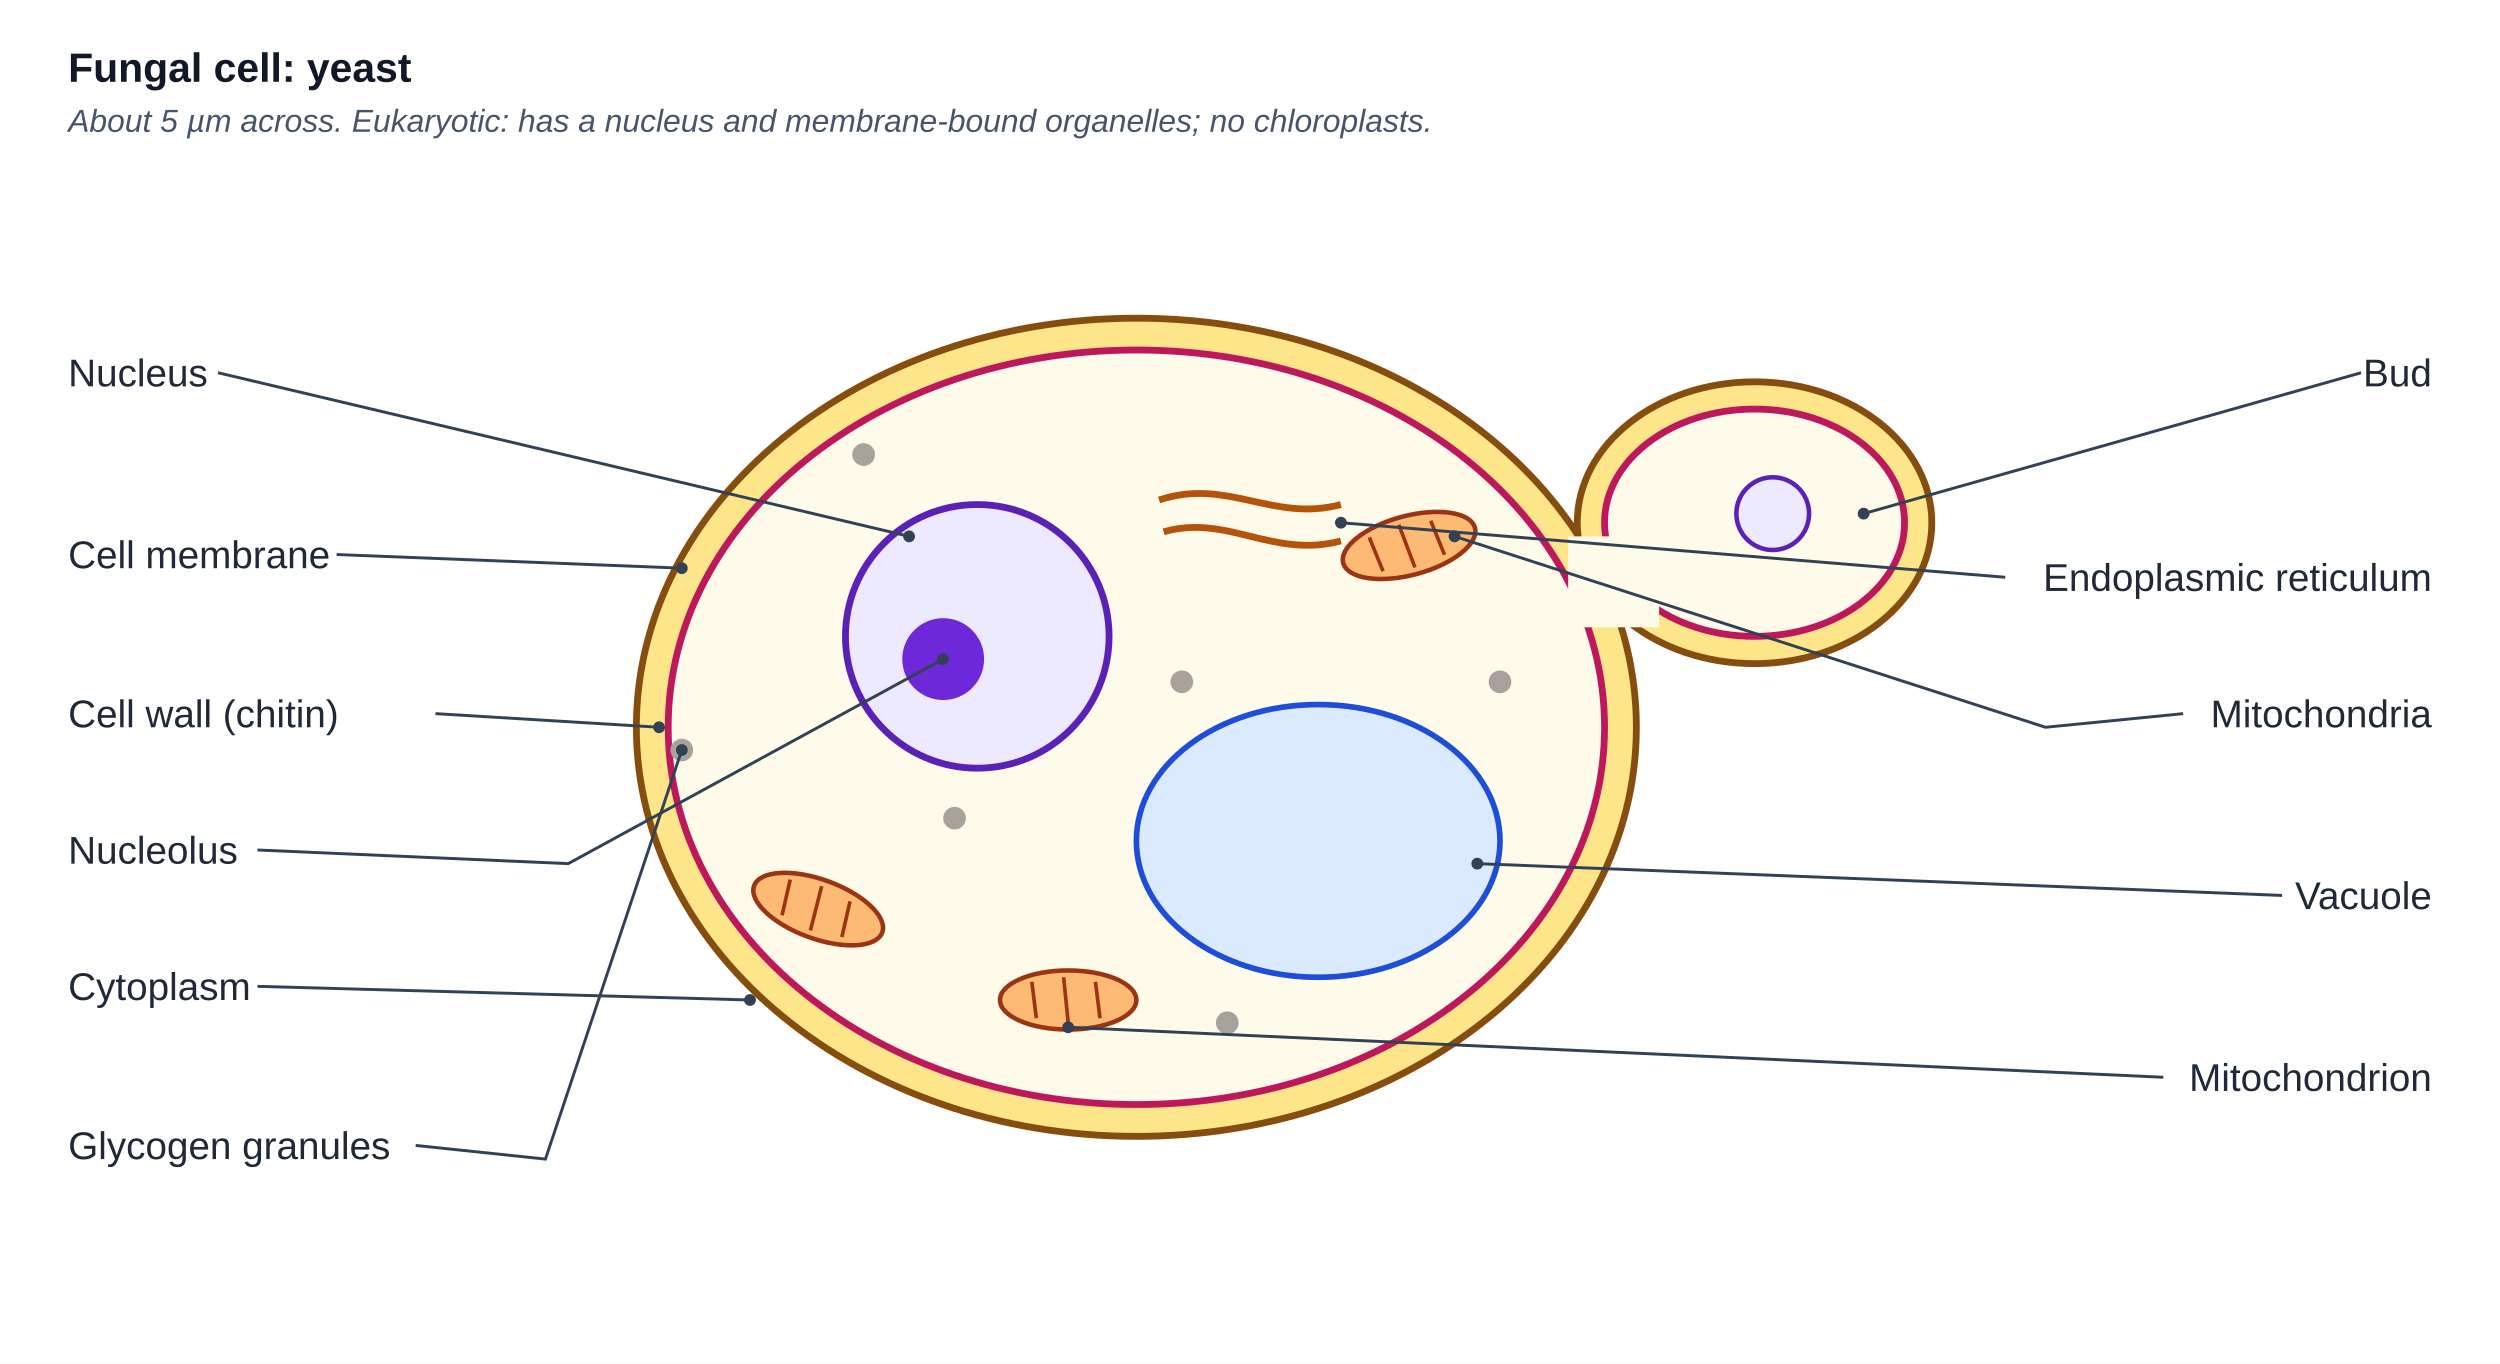
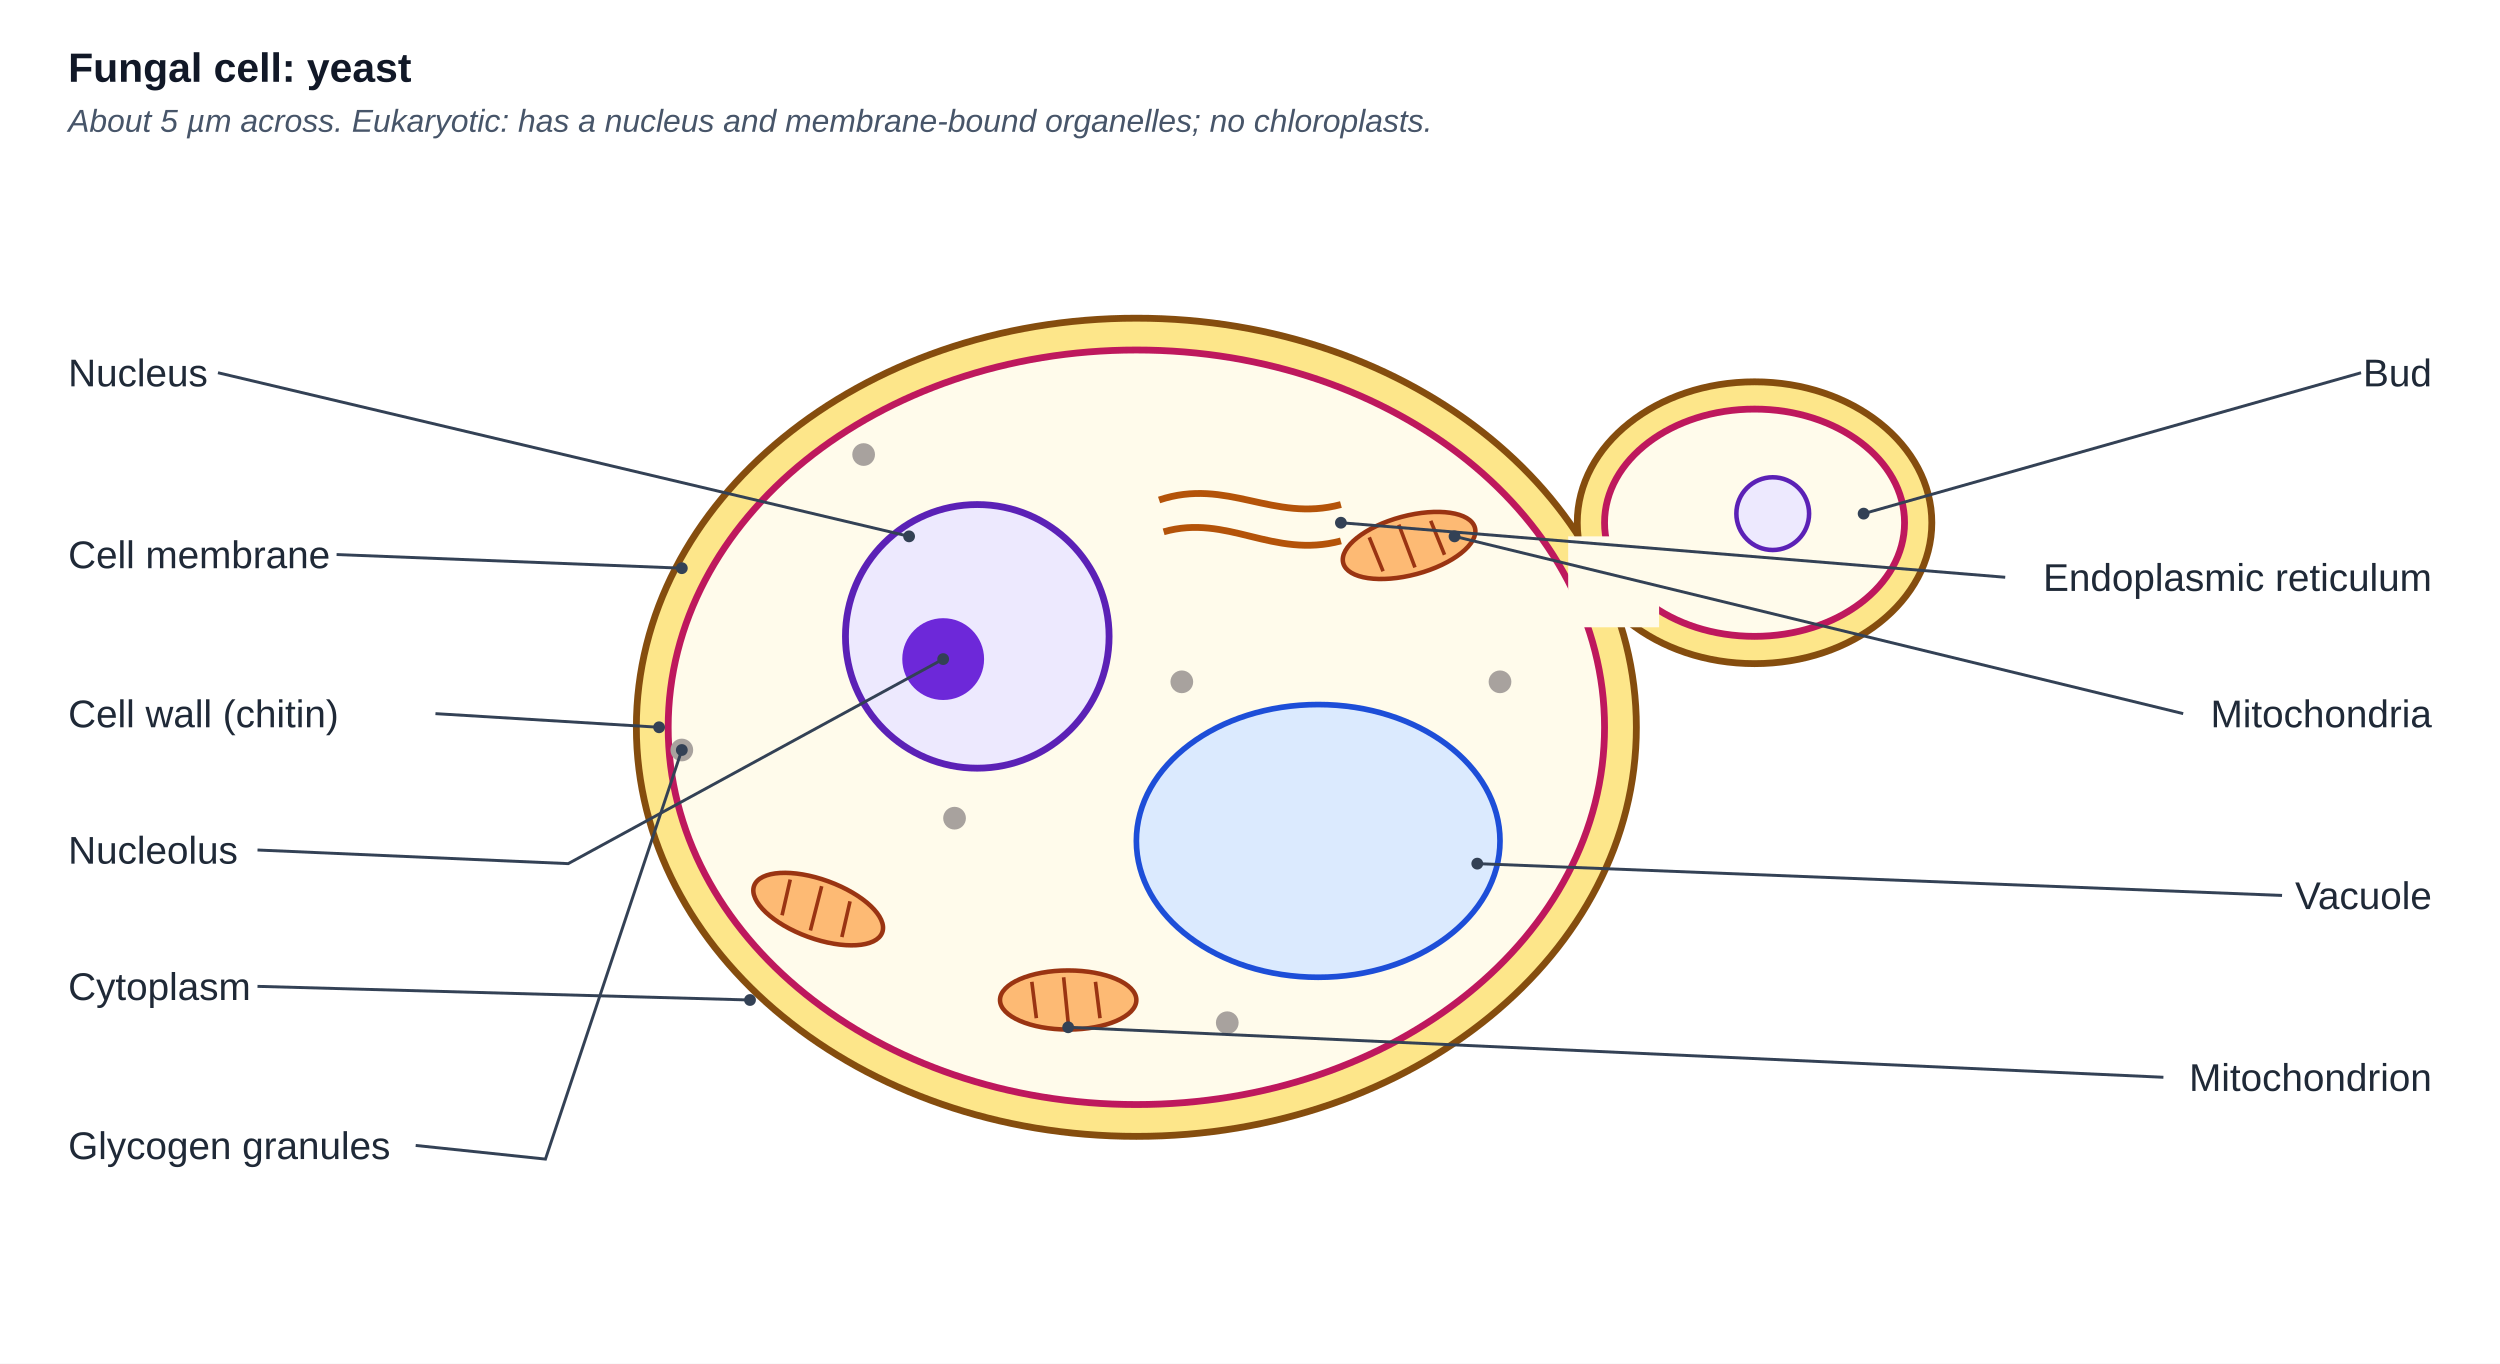
<svg xmlns="http://www.w3.org/2000/svg" viewBox="0 0 1100 600" class="vd-svg" role="img" aria-labelledby="ye-title ye-desc" font-family="system-ui,Segoe UI,Arial,sans-serif" data-interactive="1">
  <style>
.vd-svg .part{cursor:pointer;transition:filter .15s}
.vd-svg .part:hover,.vd-svg .part:focus{filter:brightness(1.06) drop-shadow(0 0 3px #2563eb)}
.vd-svg .part.on{filter:drop-shadow(0 0 5px #2563eb) brightness(1.04)}
.vd-svg .lbl text{font-size:17px;fill:#1f2937}
.vd-svg .lbl line,.vd-svg .lbl polyline{stroke:#334155;stroke-width:1.3;fill:none}
.vd-svg .lbl circle{fill:#334155}
.vd-svg.hide-labels .lbl{opacity:0}
.vd-svg.hide-labels .lbl.shown{opacity:1}
.vd-svg .lbl.on text{fill:#1d4ed8;font-weight:600}
.vd-svg .note{font-size:14px;fill:#475569;font-style:italic}
.vd-svg .head{font-size:18px;font-weight:700;fill:#111827}
@media (prefers-reduced-motion: reduce){.vd-svg .anim{display:none}}
</style>
  <rect width="1100" height="600" fill="#ffffff" />
  <text class="head" x="30" y="36">Fungal cell: yeast</text>
  <text class="note" x="30" y="58">About 5 µm across. Eukaryotic: has a nucleus and membrane-bound organelles; no chloroplasts.</text>
  <g class="part" data-part="wall" data-name="Cell wall (chitin)" data-info="Fungal cell walls are made of chitin, not cellulose." tabindex="0" role="button" aria-label="Cell wall (chitin)">
    <ellipse cx="500" cy="320" rx="220" ry="180" fill="#fde68a" stroke="#854d0e" stroke-width="3" />
    <ellipse cx="772" cy="230" rx="78" ry="62" fill="#fde68a" stroke="#854d0e" stroke-width="3" />
  </g>
  <g class="part" data-part="mem" data-name="Cell membrane" data-info="Controls what enters and leaves the cell." tabindex="0" role="button" aria-label="Cell membrane">
    <ellipse cx="500" cy="320" rx="206" ry="166" fill="#fffbeb" stroke="#be185d" stroke-width="3" />
    <ellipse cx="772" cy="230" rx="66" ry="50" fill="#fffbeb" stroke="#be185d" stroke-width="3" />
  </g>
  <g class="part" data-part="cyt" data-name="Cytoplasm" data-info="Site of anaerobic respiration (fermentation) and many other reactions." tabindex="0" role="button" aria-label="Cytoplasm">
    <rect x="690" y="236" width="40" height="40" fill="#fffbeb" />
  </g>
  <g class="part" data-part="bud" data-name="Bud" data-info="Yeast reproduces asexually by budding: a small new cell grows out and separates." tabindex="0" role="button" aria-label="Bud">
    <circle cx="780" cy="226" r="16" fill="#ede9fe" stroke="#5b21b6" stroke-width="2" />
  </g>
  <g class="part" data-part="vac" data-name="Vacuole" data-info="Stores substances; fungal cells often have a large vacuole." tabindex="0" role="button" aria-label="Vacuole">
    <ellipse cx="580" cy="370" rx="80" ry="60" fill="#dbeafe" stroke="#1d4ed8" stroke-width="2.5" />
  </g>
  <g class="part" data-part="nuc" data-name="Nucleus" data-info="Contains linear chromosomes with histones." tabindex="0" role="button" aria-label="Nucleus">
    <circle cx="430" cy="280" r="58" fill="#ede9fe" stroke="#5b21b6" stroke-width="3" />
  </g>
  <g class="part" data-part="nucl" data-name="Nucleolus" data-info="Makes ribosomes." tabindex="0" role="button" aria-label="Nucleolus">
    <circle cx="415" cy="290" r="18" fill="#6d28d9" />
  </g>
  <g class="part" data-part="mito" data-name="Mitochondria" data-info="Aerobic respiration when oxygen is available." tabindex="0" role="button" aria-label="Mitochondria">
    <g transform="translate(360 400) rotate(20)">
      <ellipse rx="30" ry="13" fill="#fdba74" stroke="#9a3412" stroke-width="2" />
      <path d="M -16 -8 L -14 8 M -2 -10 L 0 10 M 12 -8 L 14 8" stroke="#9a3412" stroke-width="1.6" />
    </g>
    <g transform="translate(620 240) rotate(-15)">
      <ellipse rx="30" ry="13" fill="#fdba74" stroke="#9a3412" stroke-width="2" />
      <path d="M -16 -8 L -14 8 M -2 -10 L 0 10 M 12 -8 L 14 8" stroke="#9a3412" stroke-width="1.6" />
    </g>
    <g transform="translate(470 440) rotate(0)">
      <ellipse rx="30" ry="13" fill="#fdba74" stroke="#9a3412" stroke-width="2" />
      <path d="M -16 -8 L -14 8 M -2 -10 L 0 10 M 12 -8 L 14 8" stroke="#9a3412" stroke-width="1.6" />
    </g>
  </g>
  <g class="part" data-part="er" data-name="Endoplasmic reticulum" data-info="Membranes that make and transport proteins and lipids." tabindex="0" role="button" aria-label="Endoplasmic reticulum">
    <path d="M 510 220 C 540 210 560 230 590 222 M 512 234 C 540 226 560 246 590 238" fill="none" stroke="#b45309" stroke-width="3" />
  </g>
  <g class="part" data-part="gly" data-name="Glycogen granules" data-info="Fungi store carbohydrate as glycogen (like animals), not starch." tabindex="0" role="button" aria-label="Glycogen granules">
    <circle cx="380" cy="200" r="5" fill="#a8a29e" />
    <circle cx="520" cy="300" r="5" fill="#a8a29e" />
    <circle cx="660" cy="300" r="5" fill="#a8a29e" />
    <circle cx="420" cy="360" r="5" fill="#a8a29e" />
    <circle cx="540" cy="450" r="5" fill="#a8a29e" />
    <circle cx="300" cy="330" r="5" fill="#a8a29e" />
  </g>
  <g class="labels">
    <g class="lbl" data-for="wall">
      <polyline points="191.6,314.0 290.0,320.0" />
      <circle cx="290.0" cy="320.0" r="2.6" />
      <text x="30" y="320" text-anchor="start" paint-order="stroke" stroke="#fff" stroke-width="4">Cell wall (chitin)</text>
    </g>
    <g class="lbl" data-for="mem">
      <polyline points="148.1,244.0 300.0,250.0" />
      <circle cx="300.0" cy="250.0" r="2.6" />
      <text x="30" y="250" text-anchor="start" paint-order="stroke" stroke="#fff" stroke-width="4">Cell membrane</text>
    </g>
    <g class="lbl" data-for="cyt">
      <polyline points="113.3,434.0 330.0,440.0" />
      <circle cx="330.0" cy="440.0" r="2.6" />
      <text x="30" y="440" text-anchor="start" paint-order="stroke" stroke="#fff" stroke-width="4">Cytoplasm</text>
    </g>
    <g class="lbl" data-for="nuc">
      <polyline points="95.9,164.0 400.0,236.0" />
      <circle cx="400.0" cy="236.0" r="2.6" />
      <text x="30" y="170" text-anchor="start" paint-order="stroke" stroke="#fff" stroke-width="4">Nucleus</text>
    </g>
    <g class="lbl" data-for="nucl">
      <polyline points="113.3,374.0 250.0,380.0 415.0,290.0" />
      <circle cx="415.0" cy="290.0" r="2.6" />
      <text x="30" y="380" text-anchor="start" paint-order="stroke" stroke="#fff" stroke-width="4">Nucleolus</text>
    </g>
    <g class="lbl" data-for="gly">
      <polyline points="182.9,504.0 240.0,510.0 300.0,330.0" />
      <circle cx="300.0" cy="330.0" r="2.6" />
      <text x="30" y="510" text-anchor="start" paint-order="stroke" stroke="#fff" stroke-width="4">Glycogen granules</text>
    </g>
    <g class="lbl" data-for="bud">
      <polyline points="1038.9,164.0 820.0,226.0" />
      <circle cx="820.0" cy="226.0" r="2.6" />
      <text x="1070" y="170" text-anchor="end" paint-order="stroke" stroke="#fff" stroke-width="4">Bud</text>
    </g>
    <g class="lbl" data-for="er">
      <polyline points="882.3,254.0 590.0,230.0" />
      <circle cx="590.0" cy="230.0" r="2.6" />
      <text x="1070" y="260" text-anchor="end" paint-order="stroke" stroke="#fff" stroke-width="4">Endoplasmic reticulum</text>
    </g>
    <g class="lbl" data-for="mito">
-       <polyline points="960.6,314.0 900.0,320.0 640.0,236.0" />
+       <polyline points="960.6,314.0 640.0,236.0" />
      <circle cx="640.0" cy="236.0" r="2.6" />
      <text x="1070" y="320" text-anchor="end" paint-order="stroke" stroke="#fff" stroke-width="4">Mitochondria</text>
    </g>
    <g class="lbl" data-for="vac">
      <polyline points="1004.1,394.0 650.0,380.0" />
      <circle cx="650.0" cy="380.0" r="2.6" />
      <text x="1070" y="400" text-anchor="end" paint-order="stroke" stroke="#fff" stroke-width="4">Vacuole</text>
    </g>
    <g class="lbl" data-for="mito">
      <polyline points="951.9,474.0 470.0,452.0" />
      <circle cx="470.0" cy="452.0" r="2.6" />
      <text x="1070" y="480" text-anchor="end" paint-order="stroke" stroke="#fff" stroke-width="4">Mitochondrion</text>
    </g>
  </g>
</svg>
